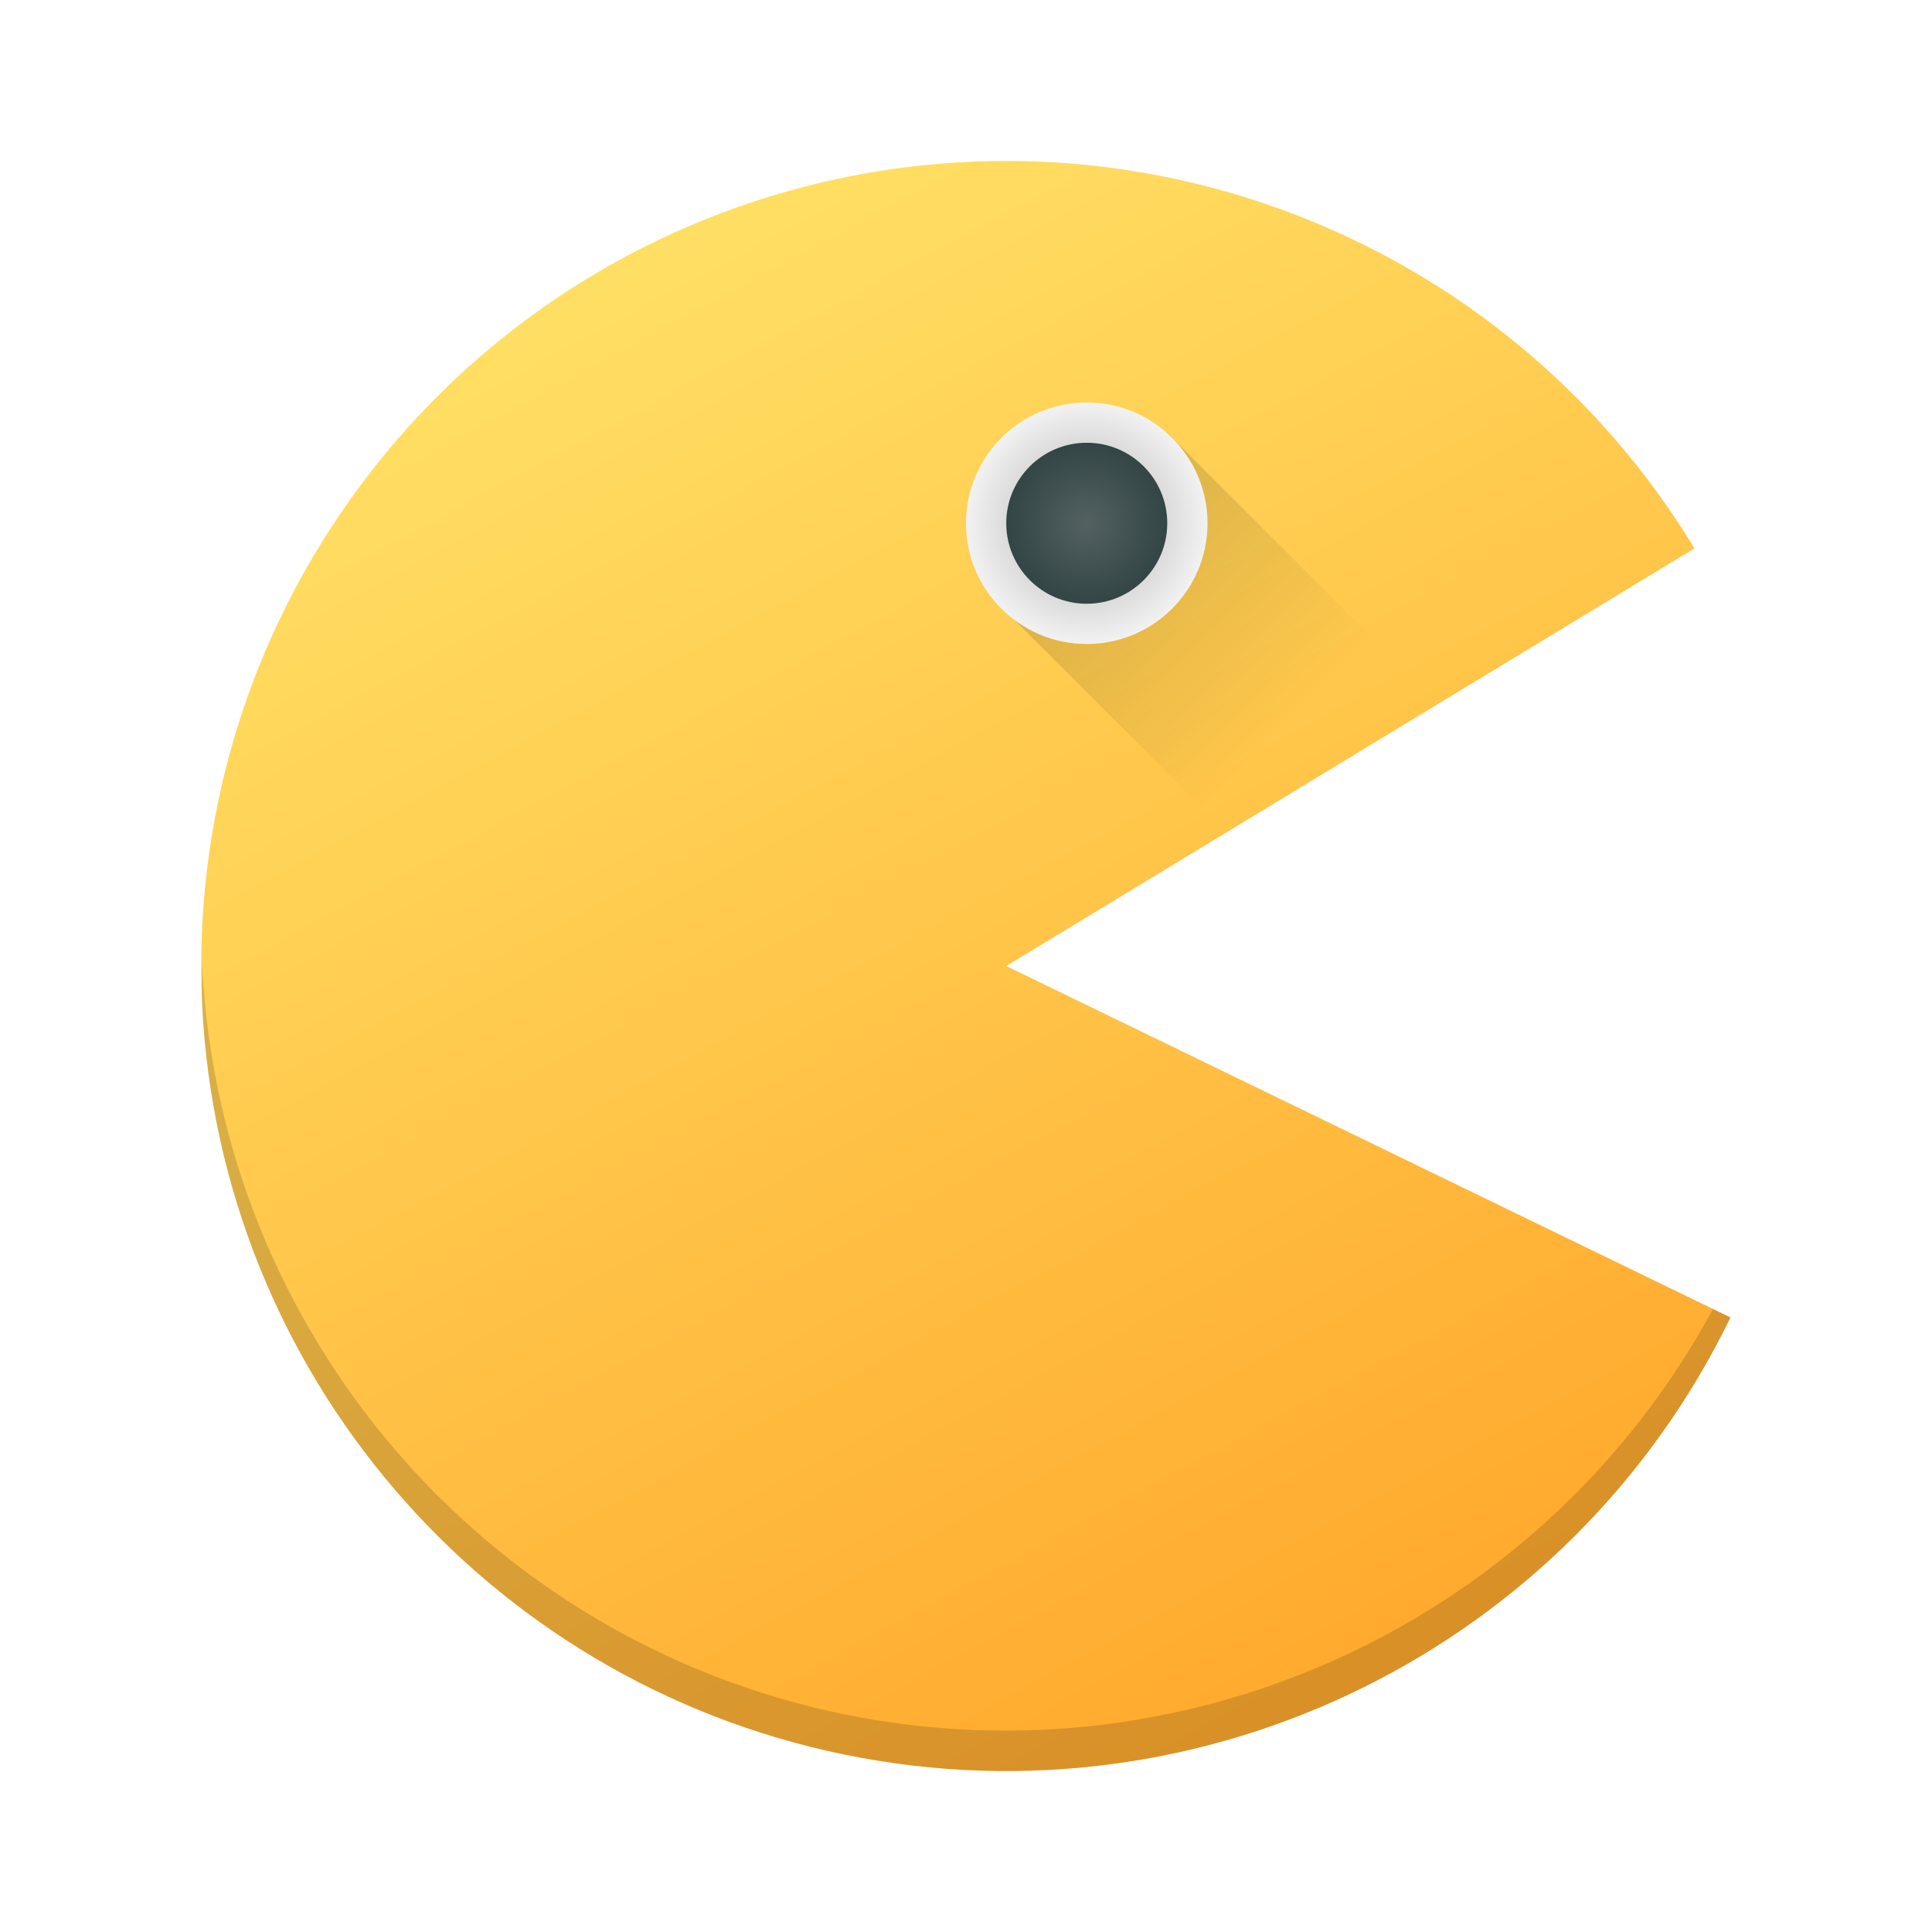
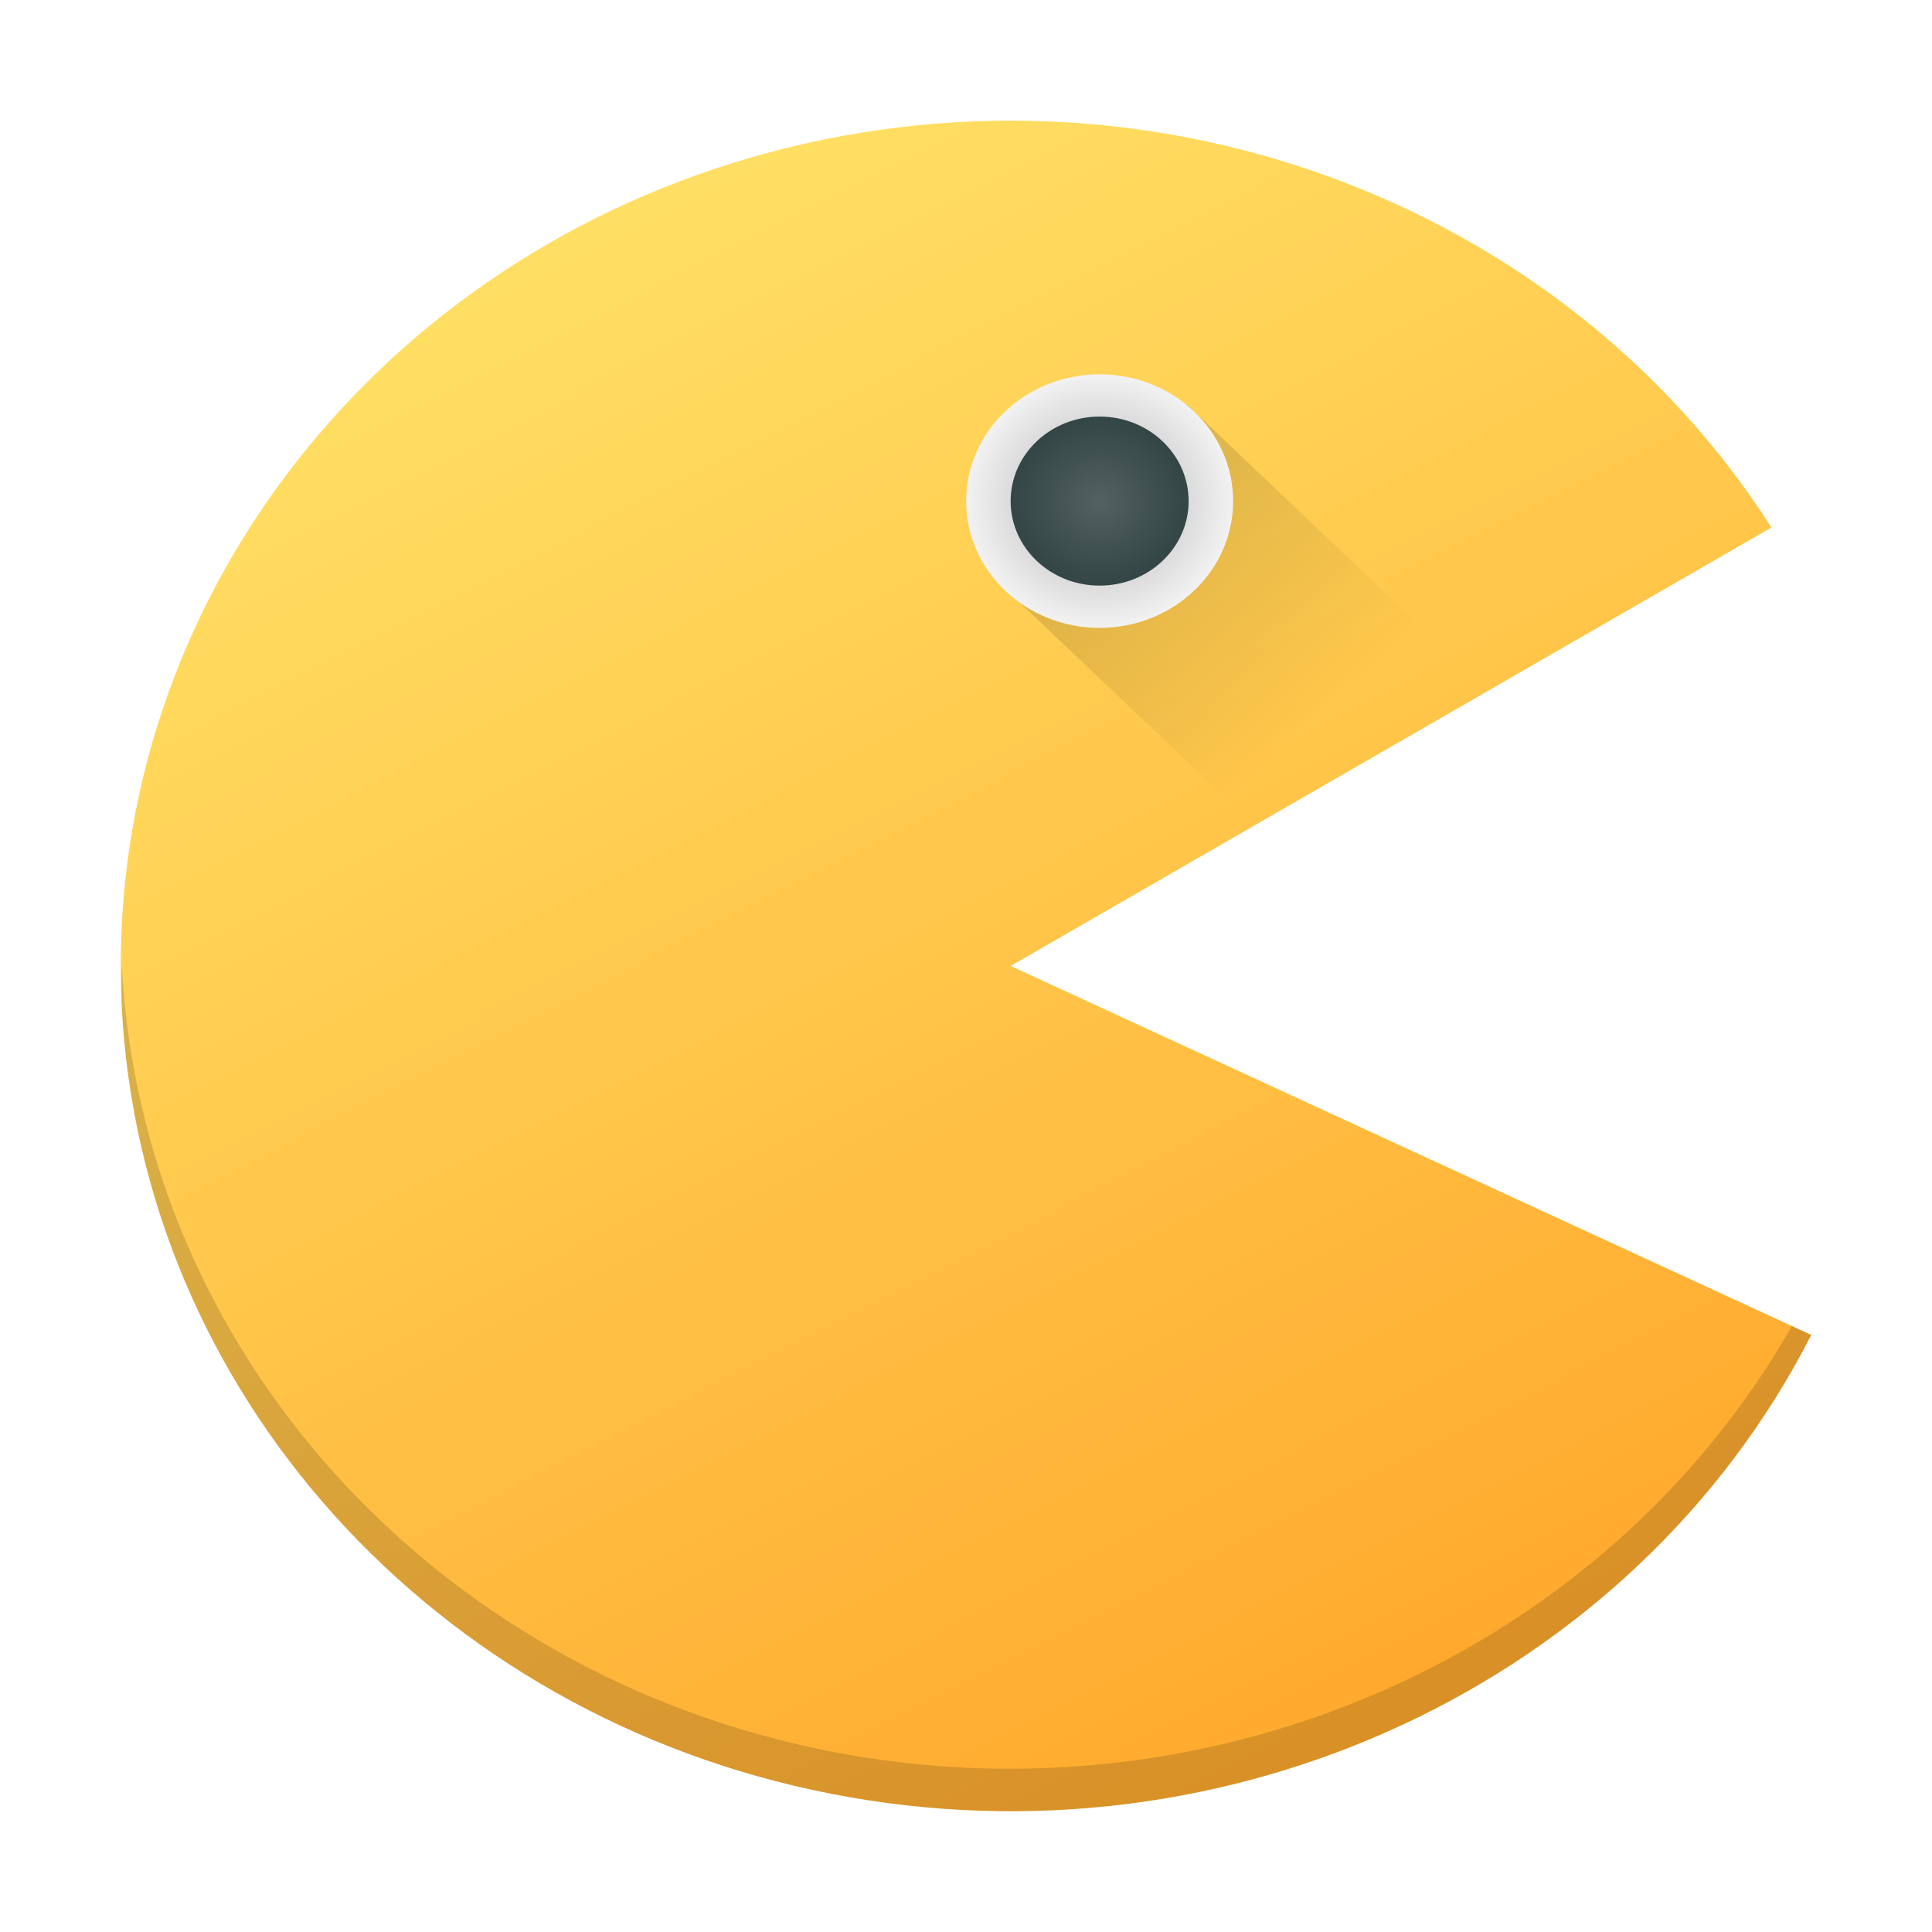
- <svg xmlns="http://www.w3.org/2000/svg" xmlns:xlink="http://www.w3.org/1999/xlink" width="48" height="48" version="1.1">
-   <defs>
+ <svg xmlns="http://www.w3.org/2000/svg" xmlns:xlink="http://www.w3.org/1999/xlink" width="48" height="48" version="1.1" id="svg40">
+   <defs id="defs26">
    <linearGradient id="linearGradient4325">
-       <stop style="stop-color:#000000;stop-opacity:1;" offset="0" />
-       <stop style="stop-color:#000000;stop-opacity:0;" offset="1" />
+       <stop style="stop-color:#000000;stop-opacity:1;" offset="0" id="stop2" />
+       <stop style="stop-color:#000000;stop-opacity:0;" offset="1" id="stop4" />
    </linearGradient>
    <linearGradient id="linearGradient4288">
-       <stop style="stop-color:#ffa92d;stop-opacity:1;" offset="0" />
-       <stop style="stop-color:#ffe569;stop-opacity:1" offset="1" />
+       <stop style="stop-color:#ffa92d;stop-opacity:1;" offset="0" id="stop7" />
+       <stop style="stop-color:#ffe569;stop-opacity:1" offset="1" id="stop9" />
    </linearGradient>
    <linearGradient id="linearGradient3974">
-       <stop style="stop-color:#aeaeae;stop-opacity:1;" offset="0" />
-       <stop style="stop-color:#f2f2f2;stop-opacity:1;" offset="1" />
+       <stop style="stop-color:#aeaeae;stop-opacity:1;" offset="0" id="stop12" />
+       <stop style="stop-color:#f2f2f2;stop-opacity:1;" offset="1" id="stop14" />
    </linearGradient>
    <linearGradient id="linearGradient4145">
-       <stop offset="0" style="stop-color:#536161;stop-opacity:1" />
-       <stop offset="1" style="stop-color:#334545;stop-opacity:1" />
+       <stop offset="0" style="stop-color:#536161;stop-opacity:1" id="stop17" />
+       <stop offset="1" style="stop-color:#334545;stop-opacity:1" id="stop19" />
    </linearGradient>
    <radialGradient xlink:href="#linearGradient4145" id="radialGradient3972" cx="28" cy="11" fx="28" fy="11" r="2" gradientUnits="userSpaceOnUse" gradientTransform="translate(-1,2.000001)" />
    <radialGradient xlink:href="#linearGradient3974" id="radialGradient3980" cx="26.5" cy="11.5" fx="26.5" fy="11.5" r="3.5" gradientUnits="userSpaceOnUse" gradientTransform="matrix(0.8571429,0,0,0.8571429,4.285714,3.142858)" />
    <linearGradient xlink:href="#linearGradient4288" id="linearGradient4294" x1="32" y1="43" x2="11" y2="4" gradientUnits="userSpaceOnUse" />
    <linearGradient xlink:href="#linearGradient4325" id="linearGradient4331" x1="25" y1="11" x2="32" y2="18" gradientUnits="userSpaceOnUse" />
  </defs>
-   <g>
-     <path style="fill:url(#linearGradient4294);fill-opacity:1;stroke:none;stroke-width:0.5;stroke-linecap:round;stroke-linejoin:round;stroke-miterlimit:4;stroke-dasharray:none;stroke-opacity:1" d="M 42.993,32.732 A 20,20 0 0 1 20.977,43.591 20,20 0 0 1 5.022,24.936 20,20 0 0 1 19.164,4.87 20,20 0 0 1 42.098,13.625 L 25,24 Z" />
-     <path style="opacity:0.2;fill:url(#linearGradient4331);fill-opacity:1;stroke:none;stroke-width:2;stroke-linecap:round;stroke-linejoin:round;stroke-miterlimit:4;stroke-dasharray:none;stroke-opacity:1" d="m 26.954,10.935 -0.923,0.884 -1.293,3.117 5.739,5.739 5.256,-3.188 -6.753,-6.753 z" />
-     <rect style="fill:url(#radialGradient3980);fill-opacity:1;stroke:none" width="6" height="6" x="24" y="10" rx="3" ry="3" />
-     <rect style="fill:url(#radialGradient3972);fill-opacity:1;stroke:none" width="4" height="4" x="25" y="11" rx="2" ry="2" />
-     <path style="opacity:0.15;fill:#000000;fill-opacity:1;stroke:none;stroke-width:0.5;stroke-linecap:round;stroke-linejoin:round;stroke-miterlimit:4;stroke-dasharray:none;stroke-opacity:1" d="m 5.023,23.982 c -0.008,0.318 -0.009,0.635 -0.002,0.953 0.428,9.135 6.997,16.817 15.955,18.656 8.958,1.839 18.023,-2.632 22.016,-10.859 L 42.559,32.521 C 38.365,40.263 29.603,44.351 20.977,42.592 12.035,40.756 5.472,33.099 5.023,23.982 Z" />
+   <g id="g38" transform="matrix(1.105463,0,0,1.049944,-2.527315,-1.199775)">
+     <path style="fill:url(#linearGradient4294);fill-opacity:1;stroke:none;stroke-width:0.5;stroke-linecap:round;stroke-linejoin:round;stroke-miterlimit:4;stroke-dasharray:none;stroke-opacity:1" d="M 42.993,32.732 A 20,20 0 0 1 20.977,43.591 20,20 0 0 1 5.022,24.936 20,20 0 0 1 19.164,4.87 20,20 0 0 1 42.098,13.625 L 25,24 Z" id="path28" />
+     <path style="opacity:0.2;fill:url(#linearGradient4331);fill-opacity:1;stroke:none;stroke-width:2;stroke-linecap:round;stroke-linejoin:round;stroke-miterlimit:4;stroke-dasharray:none;stroke-opacity:1" d="m 26.954,10.935 -0.923,0.884 -1.293,3.117 5.739,5.739 5.256,-3.188 -6.753,-6.753 z" id="path30" />
+     <rect style="fill:url(#radialGradient3980);fill-opacity:1;stroke:none" width="6" height="6" x="24" y="10" rx="3" ry="3" id="rect32" />
+     <rect style="fill:url(#radialGradient3972);fill-opacity:1;stroke:none" width="4" height="4" x="25" y="11" rx="2" ry="2" id="rect34" />
+     <path style="opacity:0.15;fill:#000000;fill-opacity:1;stroke:none;stroke-width:0.5;stroke-linecap:round;stroke-linejoin:round;stroke-miterlimit:4;stroke-dasharray:none;stroke-opacity:1" d="m 5.023,23.982 c -0.008,0.318 -0.009,0.635 -0.002,0.953 0.428,9.135 6.997,16.817 15.955,18.656 8.958,1.839 18.023,-2.632 22.016,-10.859 L 42.559,32.521 C 38.365,40.263 29.603,44.351 20.977,42.592 12.035,40.756 5.472,33.099 5.023,23.982 Z" id="path36" />
  </g>
</svg>
